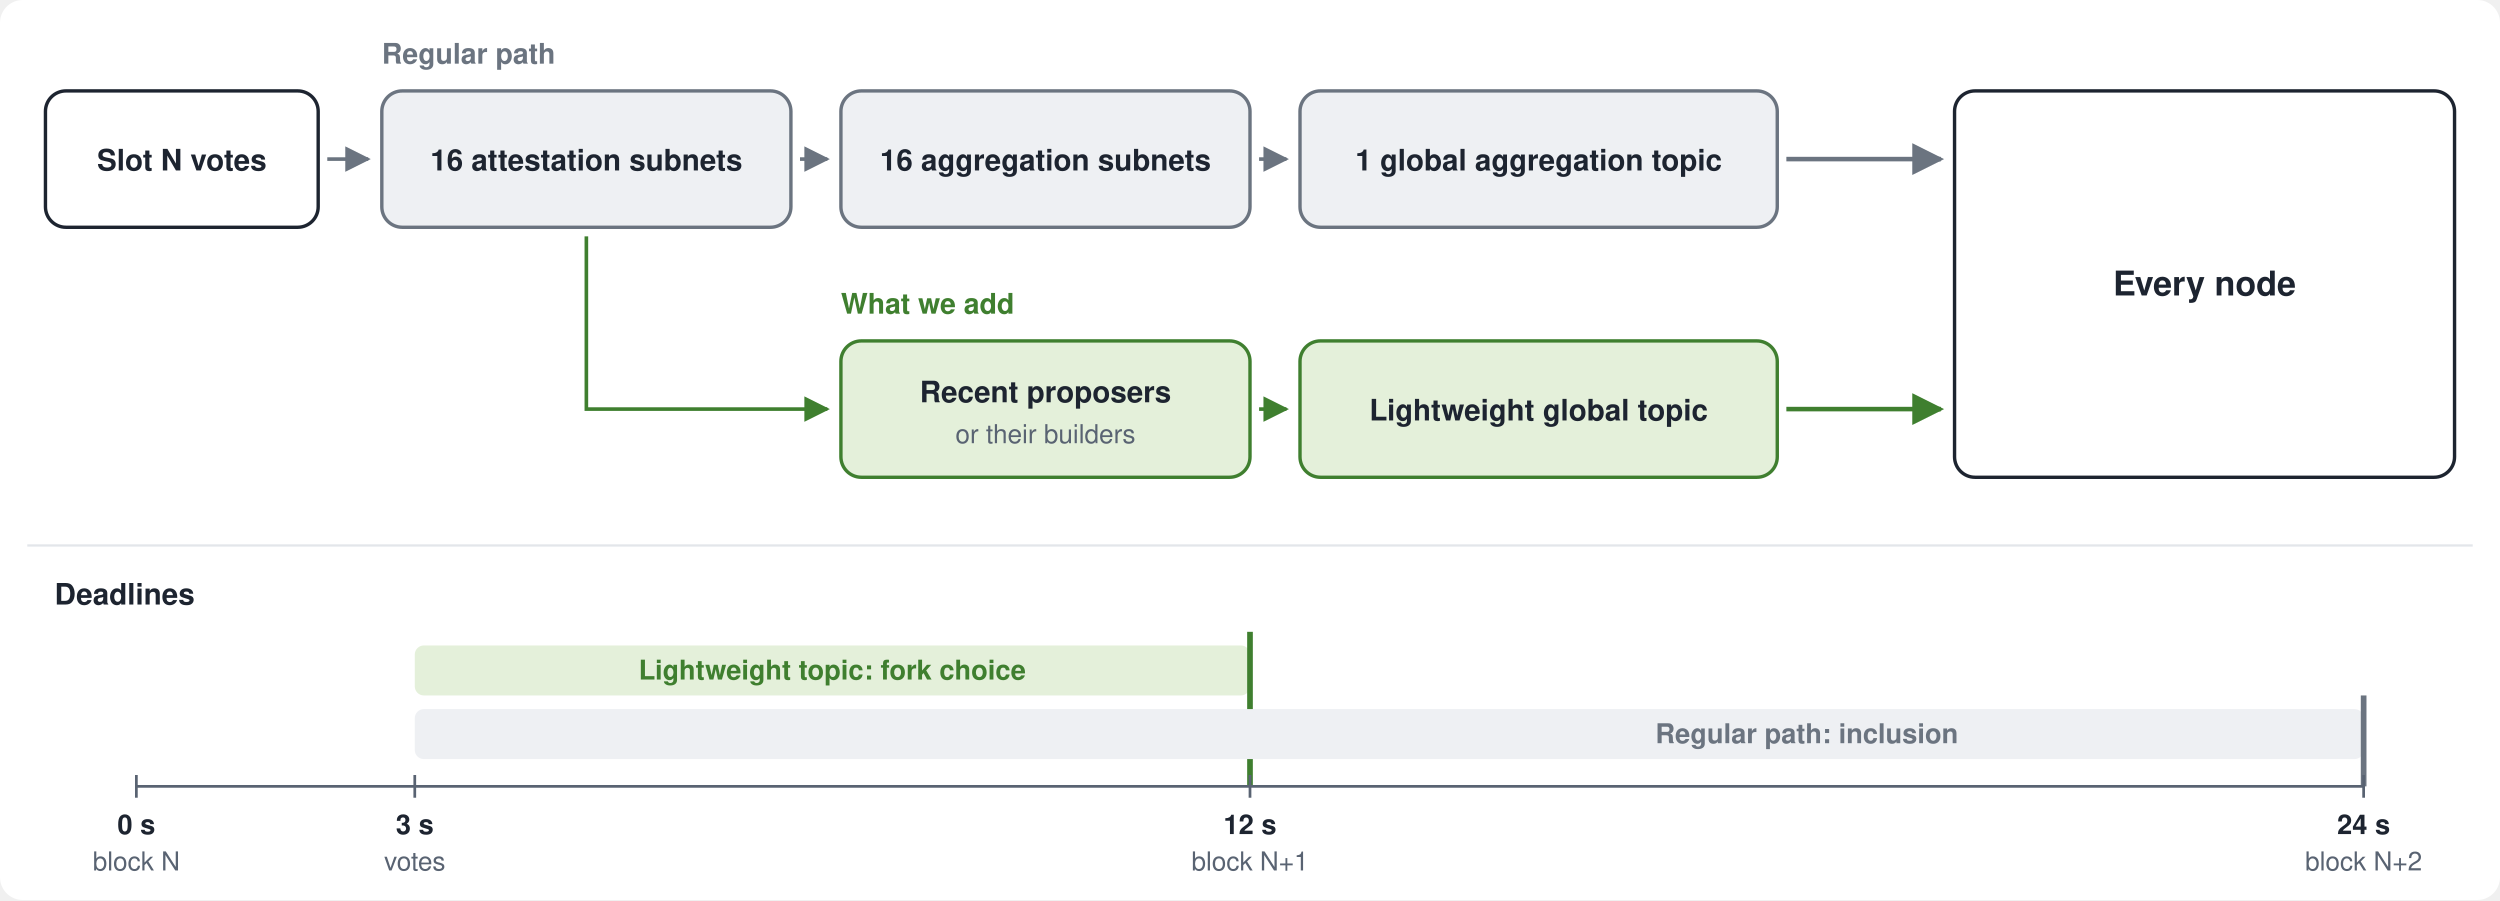
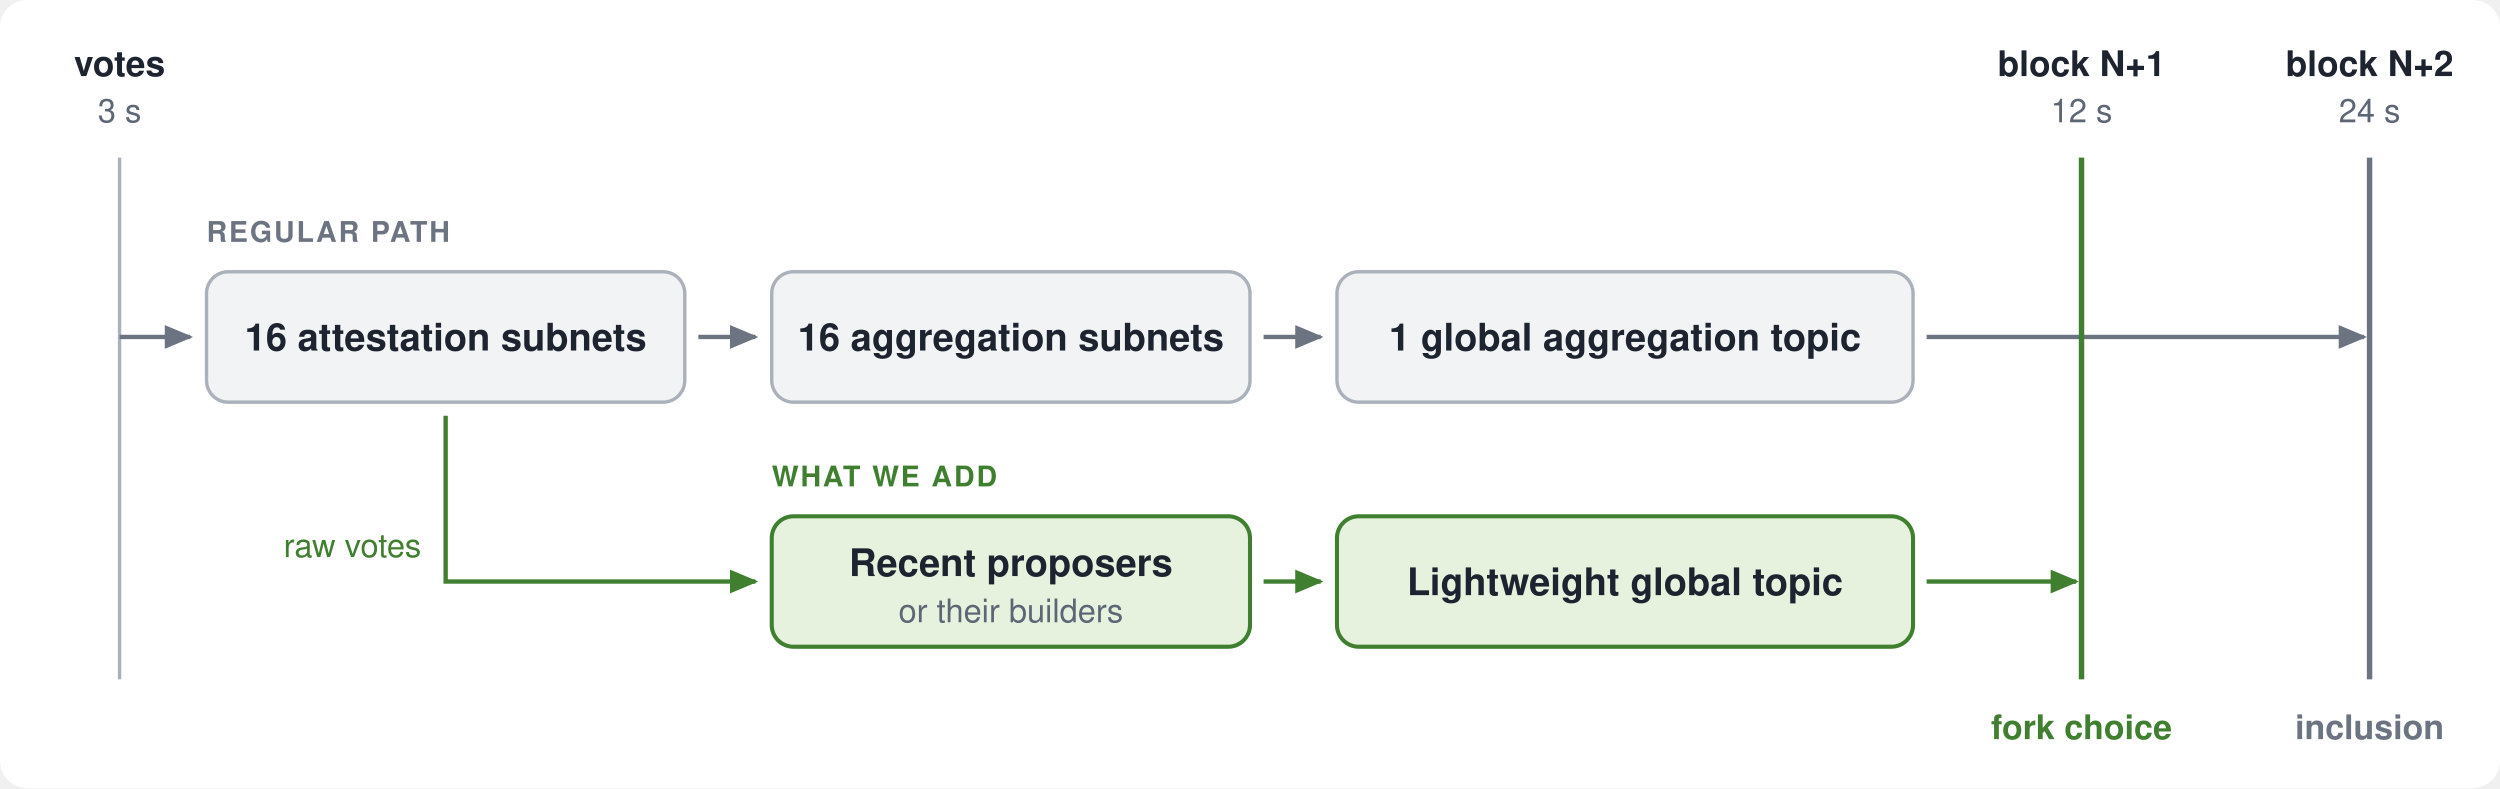
- <svg xmlns="http://www.w3.org/2000/svg" viewBox="0 0 1100 396" width="1100" height="396" font-family="-apple-system, BlinkMacSystemFont, 'Segoe UI', Helvetica, Arial, sans-serif">
-   <rect width="1100" height="396" rx="10" fill="#ffffff" />
+ <svg xmlns="http://www.w3.org/2000/svg" viewBox="0 0 920 290" width="920" height="290" font-family="-apple-system, BlinkMacSystemFont, 'Segoe UI', Helvetica, Arial, sans-serif">
+   <rect width="920" height="290" rx="10" fill="#ffffff" />
  <defs>
-     <marker id="arr-g" viewBox="0 0 10 10" refX="9" refY="5" markerWidth="7" markerHeight="7" orient="auto">
-       <path d="M0,0 L10,5 L0,10 z" fill="#6b7480" />
+     <marker id="arr-g" viewBox="0 0 10 10" refX="9" refY="5" markerWidth="6.5" markerHeight="6.5" orient="auto">
+       <path d="M0,0.8 L10,5 L0,9.2 z" fill="#6b7480" />
    </marker>
-     <marker id="arr-n" viewBox="0 0 10 10" refX="9" refY="5" markerWidth="7" markerHeight="7" orient="auto">
-       <path d="M0,0 L10,5 L0,10 z" fill="#3f7f2f" />
+     <marker id="arr-n" viewBox="0 0 10 10" refX="9" refY="5" markerWidth="6.5" markerHeight="6.5" orient="auto">
+       <path d="M0,0.8 L10,5 L0,9.2 z" fill="#3f7f2f" />
    </marker>
  </defs>
-   <text x="168" y="28" font-size="12.5" fill="#6b7480" font-weight="700" text-anchor="start">Regular path</text>
-   <rect x="20" y="40" width="120" height="60" rx="9" fill="#ffffff" stroke="#1d2430" stroke-width="1.5" />
-   <text x="80.0" y="75.0" font-size="13" fill="#1d2430" font-weight="700" text-anchor="middle">Slot N votes</text>
-   <rect x="168" y="40" width="180" height="60" rx="9" fill="#eef0f3" stroke="#6b7480" stroke-width="1.5" />
-   <text x="258.0" y="75.0" font-size="13" fill="#1d2430" font-weight="700" text-anchor="middle">16 attestation subnets</text>
-   <rect x="370" y="40" width="180" height="60" rx="9" fill="#eef0f3" stroke="#6b7480" stroke-width="1.5" />
-   <text x="460.0" y="75.0" font-size="13" fill="#1d2430" font-weight="700" text-anchor="middle">16 aggregation subnets</text>
-   <rect x="572" y="40" width="210" height="60" rx="9" fill="#eef0f3" stroke="#6b7480" stroke-width="1.5" />
-   <text x="677.0" y="75.0" font-size="13" fill="#1d2430" font-weight="700" text-anchor="middle">1 global aggregation topic</text>
-   <line x1="144" y1="70.0" x2="162" y2="70.0" stroke="#6b7480" stroke-width="1.6" marker-end="url(#arr-g)" />
-   <line x1="352" y1="70.0" x2="364" y2="70.0" stroke="#6b7480" stroke-width="1.6" marker-end="url(#arr-g)" />
-   <line x1="554" y1="70.0" x2="566" y2="70.0" stroke="#6b7480" stroke-width="1.6" marker-end="url(#arr-g)" />
-   <text x="370" y="138" font-size="12.5" fill="#3f7f2f" font-weight="700" text-anchor="start">What we add</text>
-   <rect x="370" y="150" width="180" height="60" rx="9" fill="#e4f0da" stroke="#3f7f2f" stroke-width="1.5" />
-   <text x="460.0" y="177.0" font-size="13" fill="#1d2430" font-weight="700" text-anchor="middle">Recent proposers</text>
-   <text x="460.0" y="195.0" font-size="11.5" fill="#596372" text-anchor="middle">or their builders</text>
-   <rect x="572" y="150" width="210" height="60" rx="9" fill="#e4f0da" stroke="#3f7f2f" stroke-width="1.5" />
-   <text x="677.0" y="185.0" font-size="13" fill="#1d2430" font-weight="700" text-anchor="middle">Lightweight global topic</text>
-   <path d="M258,104 V180.0 H364" fill="none" stroke="#3f7f2f" stroke-width="1.6" marker-end="url(#arr-n)" />
-   <line x1="554" y1="180.0" x2="566" y2="180.0" stroke="#3f7f2f" stroke-width="1.6" marker-end="url(#arr-n)" />
-   <rect x="860" y="40" width="220" height="170" rx="9" fill="#ffffff" stroke="#1d2430" stroke-width="1.5" />
-   <text x="970.0" y="130.0" font-size="15" fill="#1d2430" font-weight="700" text-anchor="middle">Every node</text>
-   <line x1="786" y1="70.0" x2="854" y2="70.0" stroke="#6b7480" stroke-width="2" marker-end="url(#arr-g)" />
-   <line x1="786" y1="180.0" x2="854" y2="180.0" stroke="#3f7f2f" stroke-width="2" marker-end="url(#arr-n)" />
-   <line x1="12" y1="240" x2="1088" y2="240" stroke="#e3e6ea" />
-   <text x="24" y="266" font-size="13" fill="#1d2430" font-weight="700" text-anchor="start">Deadlines</text>
-   <rect x="182.5" y="284" width="367.5" height="22" rx="4" fill="#e4f0da" />
-   <line x1="550.0" y1="278" x2="550.0" y2="346" stroke="#3f7f2f" stroke-width="2.5" />
-   <text x="366.2" y="299" font-size="12" fill="#3f7f2f" font-weight="600" text-anchor="middle">Lightweight topic: fork choice</text>
-   <rect x="182.5" y="312" width="857.5" height="22" rx="4" fill="#eef0f3" />
-   <line x1="1040.0" y1="306" x2="1040.0" y2="346" stroke="#6b7480" stroke-width="2.5" />
-   <text x="795.0" y="327" font-size="12" fill="#6b7480" font-weight="600" text-anchor="middle">Regular path: inclusion</text>
-   <line x1="60.0" y1="346" x2="1040.0" y2="346" stroke="#596372" stroke-width="1.2" />
-   <line x1="60.0" y1="341" x2="60.0" y2="351" stroke="#596372" stroke-width="1.2" />
-   <text x="60.0" y="367" font-size="12" fill="#1d2430" font-weight="600" text-anchor="middle">0 s</text>
-   <text x="60.0" y="383" font-size="11.5" fill="#596372" text-anchor="middle">block N</text>
-   <line x1="182.5" y1="341" x2="182.5" y2="351" stroke="#596372" stroke-width="1.2" />
-   <text x="182.5" y="367" font-size="12" fill="#1d2430" font-weight="600" text-anchor="middle">3 s</text>
-   <text x="182.5" y="383" font-size="11.5" fill="#596372" text-anchor="middle">votes</text>
-   <line x1="550.0" y1="341" x2="550.0" y2="351" stroke="#596372" stroke-width="1.2" />
-   <text x="550.0" y="367" font-size="12" fill="#1d2430" font-weight="600" text-anchor="middle">12 s</text>
-   <text x="550.0" y="383" font-size="11.5" fill="#596372" text-anchor="middle">block N+1</text>
-   <line x1="1040.0" y1="341" x2="1040.0" y2="351" stroke="#596372" stroke-width="1.2" />
-   <text x="1040.0" y="367" font-size="12" fill="#1d2430" font-weight="600" text-anchor="middle">24 s</text>
-   <text x="1040.0" y="383" font-size="11.5" fill="#596372" text-anchor="middle">block N+2</text>
+   <line x1="709" y1="124.0" x2="870" y2="124.0" stroke="#6b7480" stroke-width="1.6" marker-end="url(#arr-g)" />
+   <line x1="709" y1="214.0" x2="764" y2="214.0" stroke="#3f7f2f" stroke-width="1.6" marker-end="url(#arr-n)" />
+   <line x1="44" y1="58" x2="44" y2="250" stroke="#aab1bb" stroke-width="1.25" />
+   <text x="44" y="28" font-size="13" fill="#1d2430" font-weight="600" text-anchor="middle">votes</text>
+   <text x="44" y="45" font-size="12" fill="#5c6675" text-anchor="middle">3 s</text>
+   <line x1="766" y1="58" x2="766" y2="250" stroke="#3f7f2f" stroke-width="2" />
+   <text x="766" y="28" font-size="13" fill="#1d2430" font-weight="600" text-anchor="middle">block N+1</text>
+   <text x="766" y="45" font-size="12" fill="#5c6675" text-anchor="middle">12 s</text>
+   <text x="766" y="272" font-size="12.5" fill="#3f7f2f" font-weight="600" text-anchor="middle">fork choice</text>
+   <line x1="872" y1="58" x2="872" y2="250" stroke="#6b7480" stroke-width="2" />
+   <text x="872" y="28" font-size="13" fill="#1d2430" font-weight="600" text-anchor="middle">block N+2</text>
+   <text x="872" y="45" font-size="12" fill="#5c6675" text-anchor="middle">24 s</text>
+   <text x="872" y="272" font-size="12.5" fill="#6b7480" font-weight="600" text-anchor="middle">inclusion</text>
+   <text x="76" y="89" font-size="10.5" fill="#6b7480" font-weight="700" letter-spacing="0.7" text-anchor="start">REGULAR PATH</text>
+   <rect x="76" y="100" width="176" height="48" rx="8" fill="#f1f3f5" stroke="#aab1bb" stroke-width="1.25" />
+   <text x="164.0" y="129.0" font-size="14" fill="#1d2430" font-weight="600" text-anchor="middle">16 attestation subnets</text>
+   <rect x="284" y="100" width="176" height="48" rx="8" fill="#f1f3f5" stroke="#aab1bb" stroke-width="1.25" />
+   <text x="372.0" y="129.0" font-size="14" fill="#1d2430" font-weight="600" text-anchor="middle">16 aggregation subnets</text>
+   <rect x="492" y="100" width="212" height="48" rx="8" fill="#f1f3f5" stroke="#aab1bb" stroke-width="1.25" />
+   <text x="598.0" y="129.0" font-size="14" fill="#1d2430" font-weight="600" text-anchor="middle">1 global aggregation topic</text>
+   <line x1="44" y1="124.0" x2="70" y2="124.0" stroke="#6b7480" stroke-width="1.6" marker-end="url(#arr-g)" />
+   <line x1="257" y1="124.0" x2="278" y2="124.0" stroke="#6b7480" stroke-width="1.6" marker-end="url(#arr-g)" />
+   <line x1="465" y1="124.0" x2="486" y2="124.0" stroke="#6b7480" stroke-width="1.6" marker-end="url(#arr-g)" />
+   <text x="284" y="179" font-size="10.5" fill="#3f7f2f" font-weight="700" letter-spacing="0.7" text-anchor="start">WHAT WE ADD</text>
+   <rect x="284" y="190" width="176" height="48" rx="8" fill="#e6f2de" stroke="#3f7f2f" stroke-width="1.5" />
+   <text x="372.0" y="212.0" font-size="14" fill="#1d2430" font-weight="600" text-anchor="middle">Recent proposers</text>
+   <text x="372.0" y="229.0" font-size="12" fill="#5c6675" text-anchor="middle">or their builders</text>
+   <rect x="492" y="190" width="212" height="48" rx="8" fill="#e6f2de" stroke="#3f7f2f" stroke-width="1.5" />
+   <text x="598.0" y="219.0" font-size="14" fill="#1d2430" font-weight="600" text-anchor="middle">Lightweight global topic</text>
+   <path d="M164.0,153 V214.0 H278" fill="none" stroke="#3f7f2f" stroke-width="1.6" marker-end="url(#arr-n)" />
+   <text x="155.0" y="205.0" font-size="12" fill="#3f7f2f" text-anchor="end">raw votes</text>
+   <line x1="465" y1="214.0" x2="486" y2="214.0" stroke="#3f7f2f" stroke-width="1.6" marker-end="url(#arr-n)" />
</svg>
